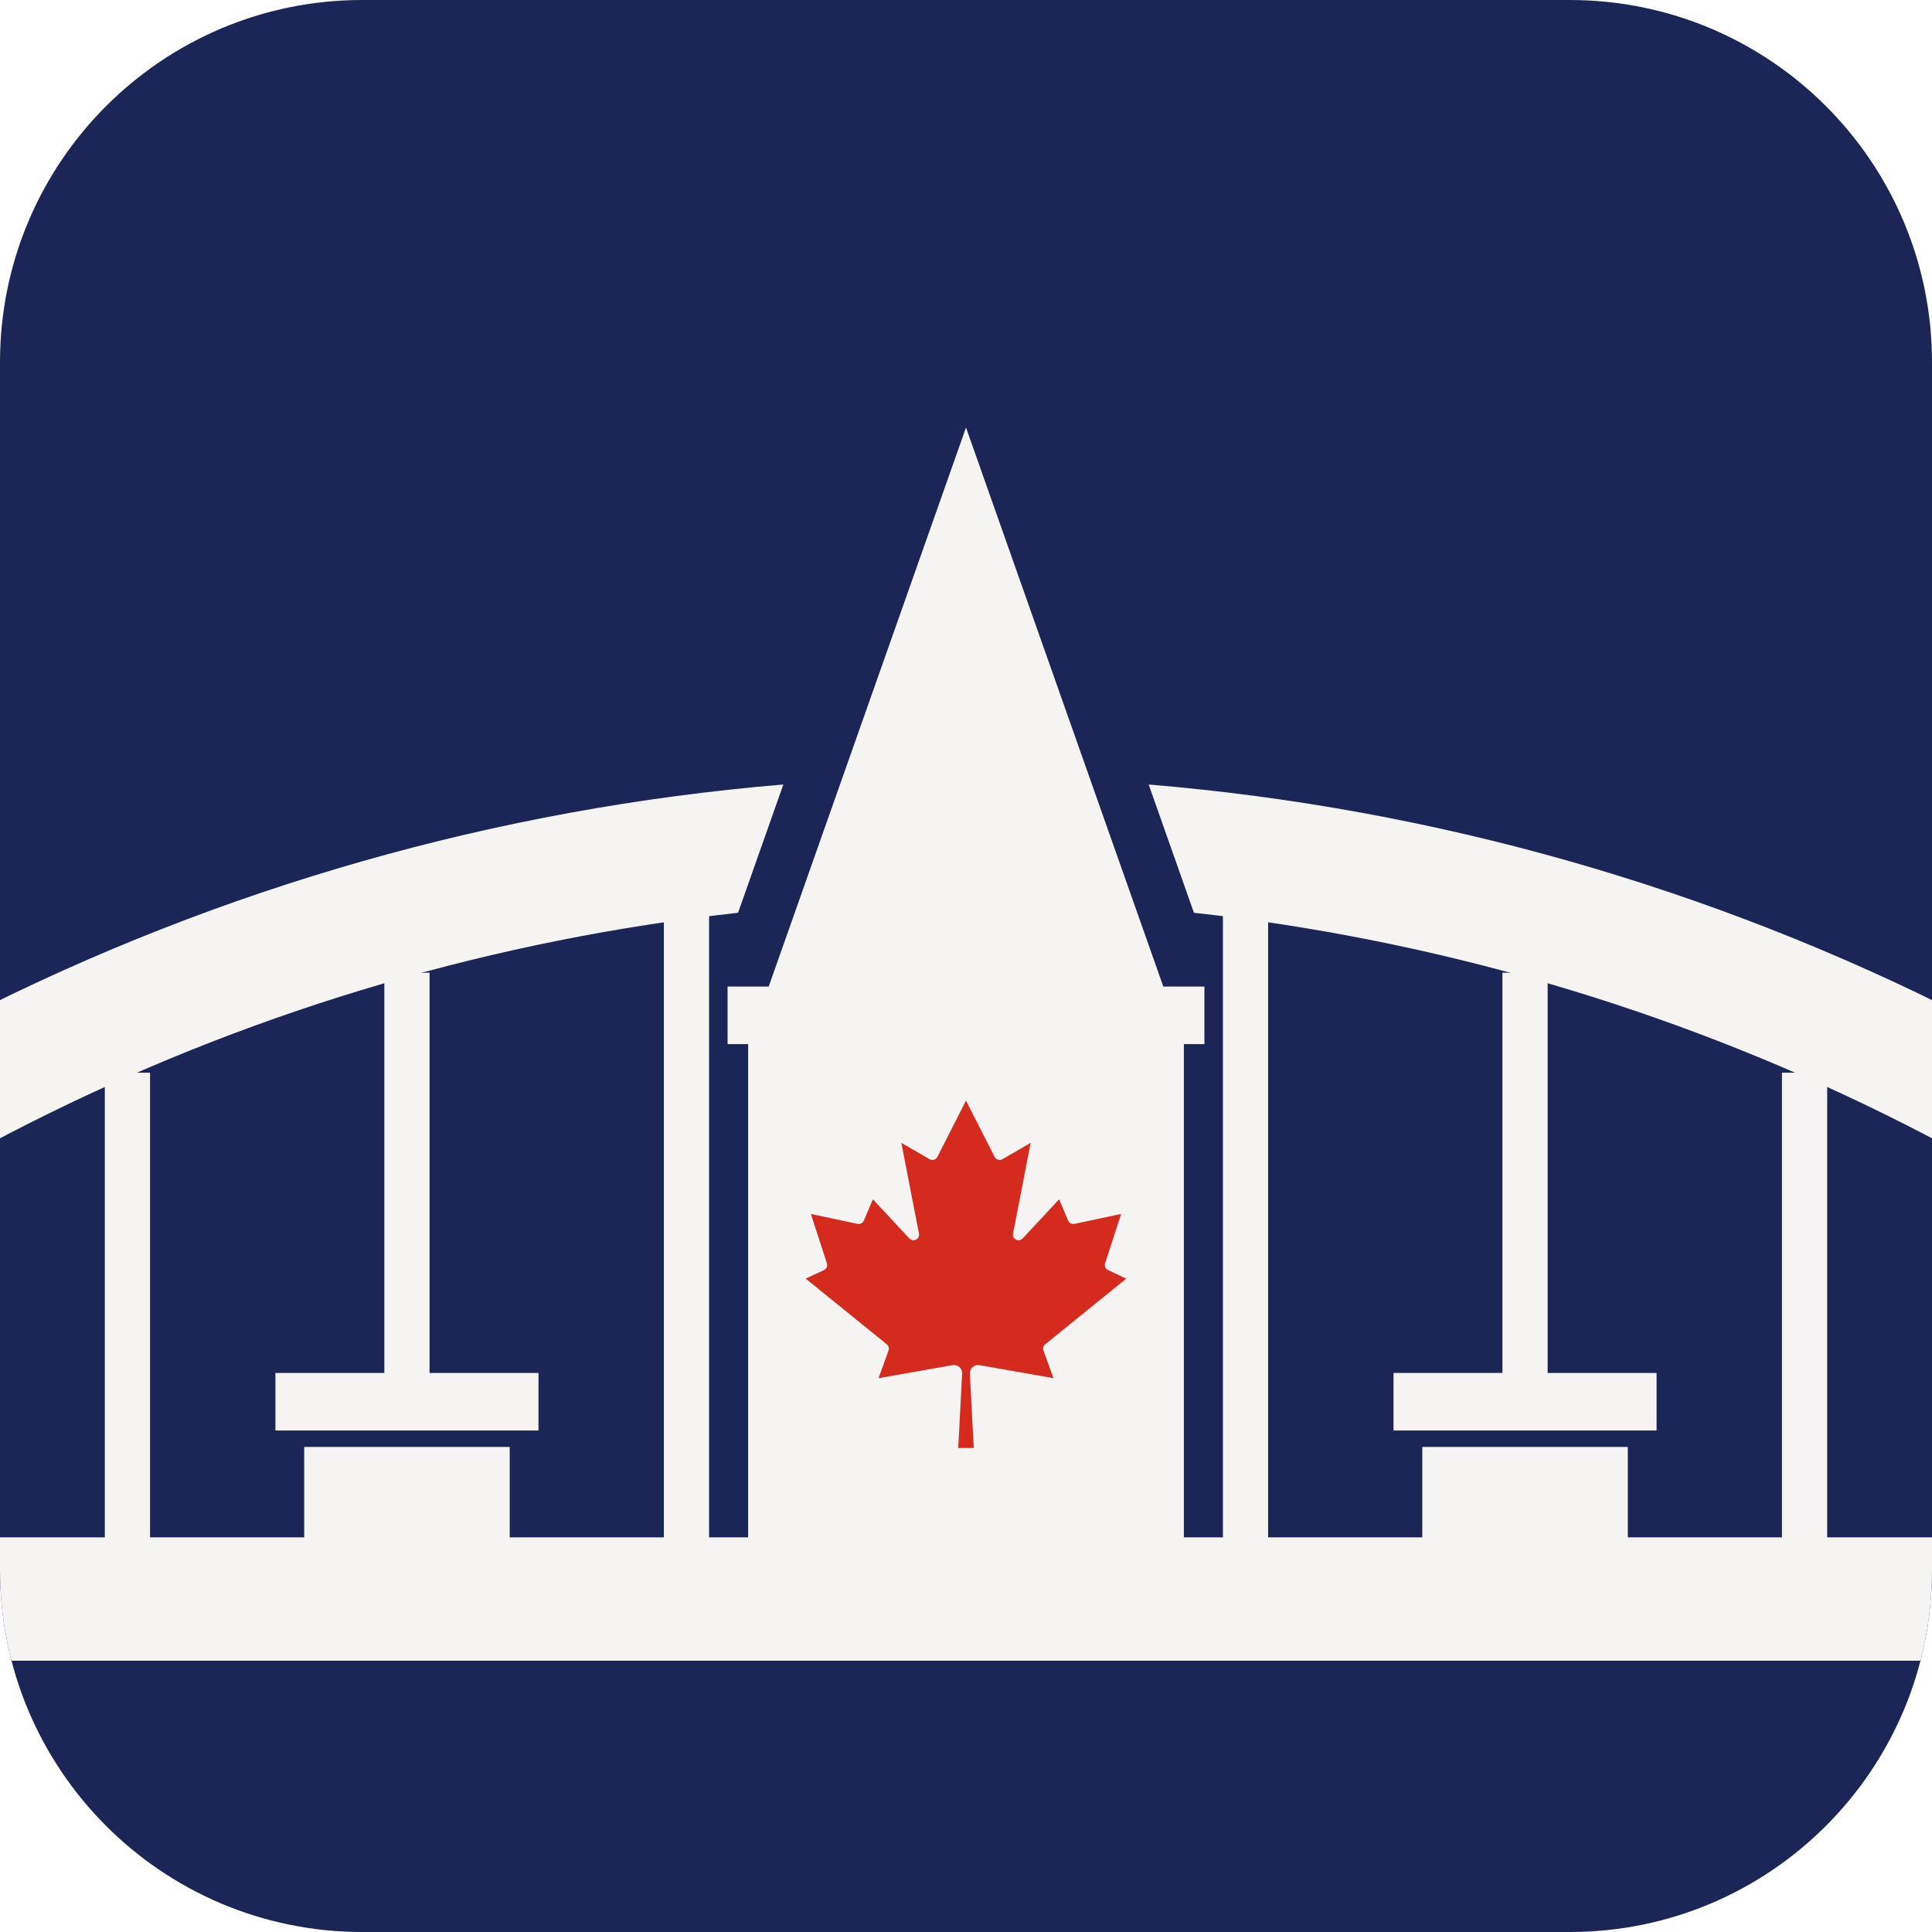
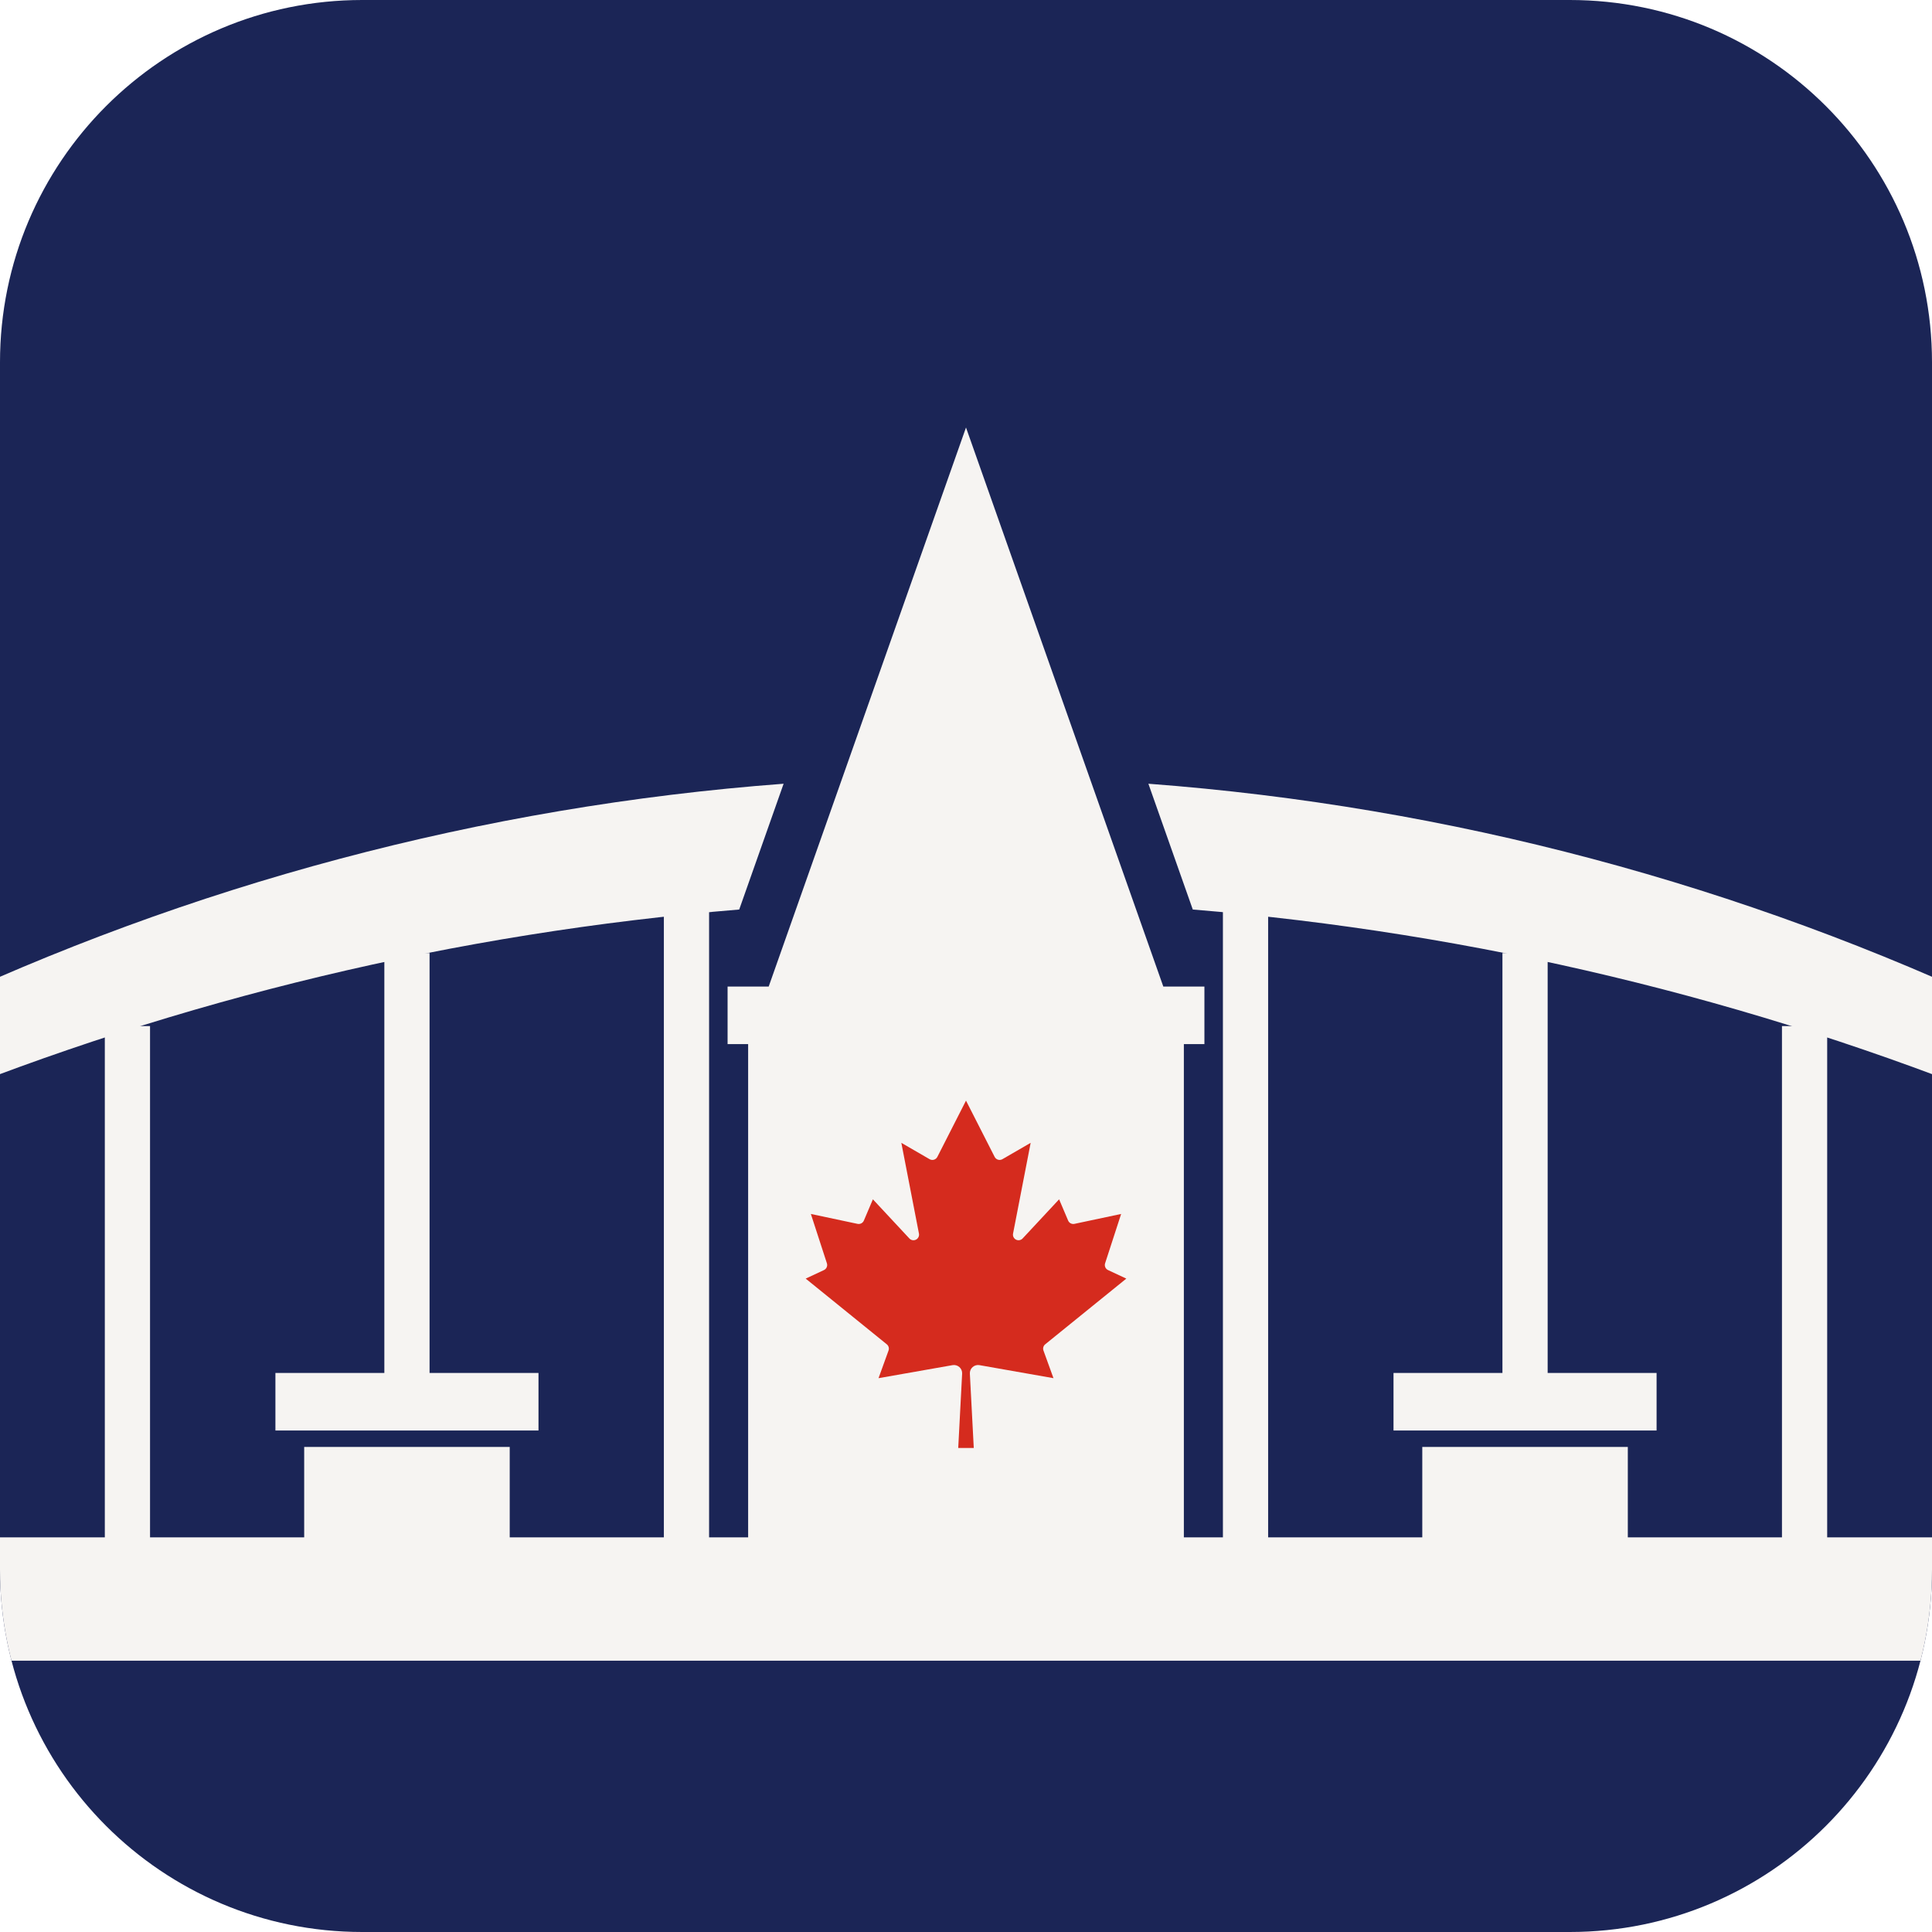
<svg xmlns="http://www.w3.org/2000/svg" viewBox="265 46 470 470" width="64" height="64">
  <clipPath id="i">
    <rect x="265" y="46" width="470" height="470" rx="88.12" />
  </clipPath>
  <g clip-path="url(#i)">
    <rect x="265" y="46" width="470" height="470" fill="#1B2556" />
-     <path fill="#F6F4F2" d="M905 420A535.81 535.81 0 0 0 544.44 236.85L555.45 268.05A505.81 505.81 0 0 1 864.38 420ZM95 420A535.81 535.81 0 0 1 455.56 236.85L444.55 268.05A505.81 505.81 0 0 0 135.62 420ZM447 420.5V300H442V286H452L500 150L548 286H558V300H553V420.5Z" />
-     <path fill="#F6F4F2" d="M426.5 268.59H437.5V420.5H426.5ZM562.5 268.59H573.5V420.5H562.5ZM358.5 282.63H369.5V380.5H358.5ZM630.5 282.63H641.5V380.5H630.5ZM290.5 306.96H301.5V420.5H290.5ZM698.5 306.96H709.5V420.5H698.5ZM222.5 343.36H233.5V380.5H222.5ZM766.5 343.36H777.5V380.5H766.5ZM154.5 395.32H165.5V420.5H154.5ZM834.5 395.32H845.5V420.5H834.5ZM70 420H930V450H70ZM339 398H389V420.5H339ZM332 380H396V394H332ZM611 398H661V420.5H611ZM604 380H668V394H604ZM203 398H253V420.5H203ZM196 380H260V394H196ZM747 398H797V420.5H747ZM740 380H804V394H740Z" />
+     <path fill="#F6F4F2" d="M930 420A592.23 592.23 0 0 0 544.37 236.66L555.17 267.26A673.95 673.95 0 0 1 930 420ZM70 420A592.23 592.23 0 0 1 455.63 236.66L444.83 267.26A673.95 673.95 0 0 0 70 420ZM447 420.5V300H442V286H452L500 150L548 286H558V300H553V420.5Z" />
+     <path fill="#F6F4F2" d="M426.5 267.44H437.5V420.5H426.5ZM562.5 267.44H573.5V420.5H562.5ZM358.5 277.86H369.5V380.5H358.5ZM630.5 277.86H641.5V380.5H630.5ZM290.5 295.62H301.5V420.5H290.5ZM698.5 295.62H709.5V420.5H698.5ZM222.5 321.33H233.5V380.5H222.5ZM766.5 321.33H777.5V380.5H766.5ZM154.5 356.05H165.5V420.5H154.5ZM834.5 356.05H845.5V420.5H834.5ZM70 420H930L891 450H109ZM339 398H389V420.5H339ZM332 380H396V394H332ZM611 398H661V420.5H611ZM604 380H668V394H604ZM203 398H253V420.5H203ZM196 380H260V394H196ZM747 398H797V420.5H747ZM740 380H804V394H740Z" />
    <path fill="#D52B1E" d="M498.11 398.25L499.06 380.15A1.99 1.99 0 0 0 496.73 378.1L478.72 381.27L481.15 374.56A1.36 1.36 0 0 0 480.73 373.03L461 357.05L465.45 354.97A1.36 1.36 0 0 0 466.16 353.32L462.26 341.32L473.62 343.73A1.36 1.36 0 0 0 475.15 342.94L477.35 337.76L486.22 347.28A1.36 1.36 0 0 0 488.55 346.08L484.27 324.02L491.13 327.99A1.36 1.36 0 0 0 493.04 327.42L500 313.75L506.96 327.42A1.36 1.36 0 0 0 508.87 327.99L515.73 324.02L511.45 346.08A1.36 1.36 0 0 0 513.78 347.28L522.65 337.76L524.85 342.94A1.36 1.36 0 0 0 526.38 343.73L537.74 341.32L533.84 353.32A1.36 1.36 0 0 0 534.55 354.97L539 357.05L519.27 373.03A1.36 1.36 0 0 0 518.85 374.56L521.28 381.27L503.27 378.1A1.99 1.99 0 0 0 500.94 380.15L501.89 398.25Z" />
  </g>
</svg>
